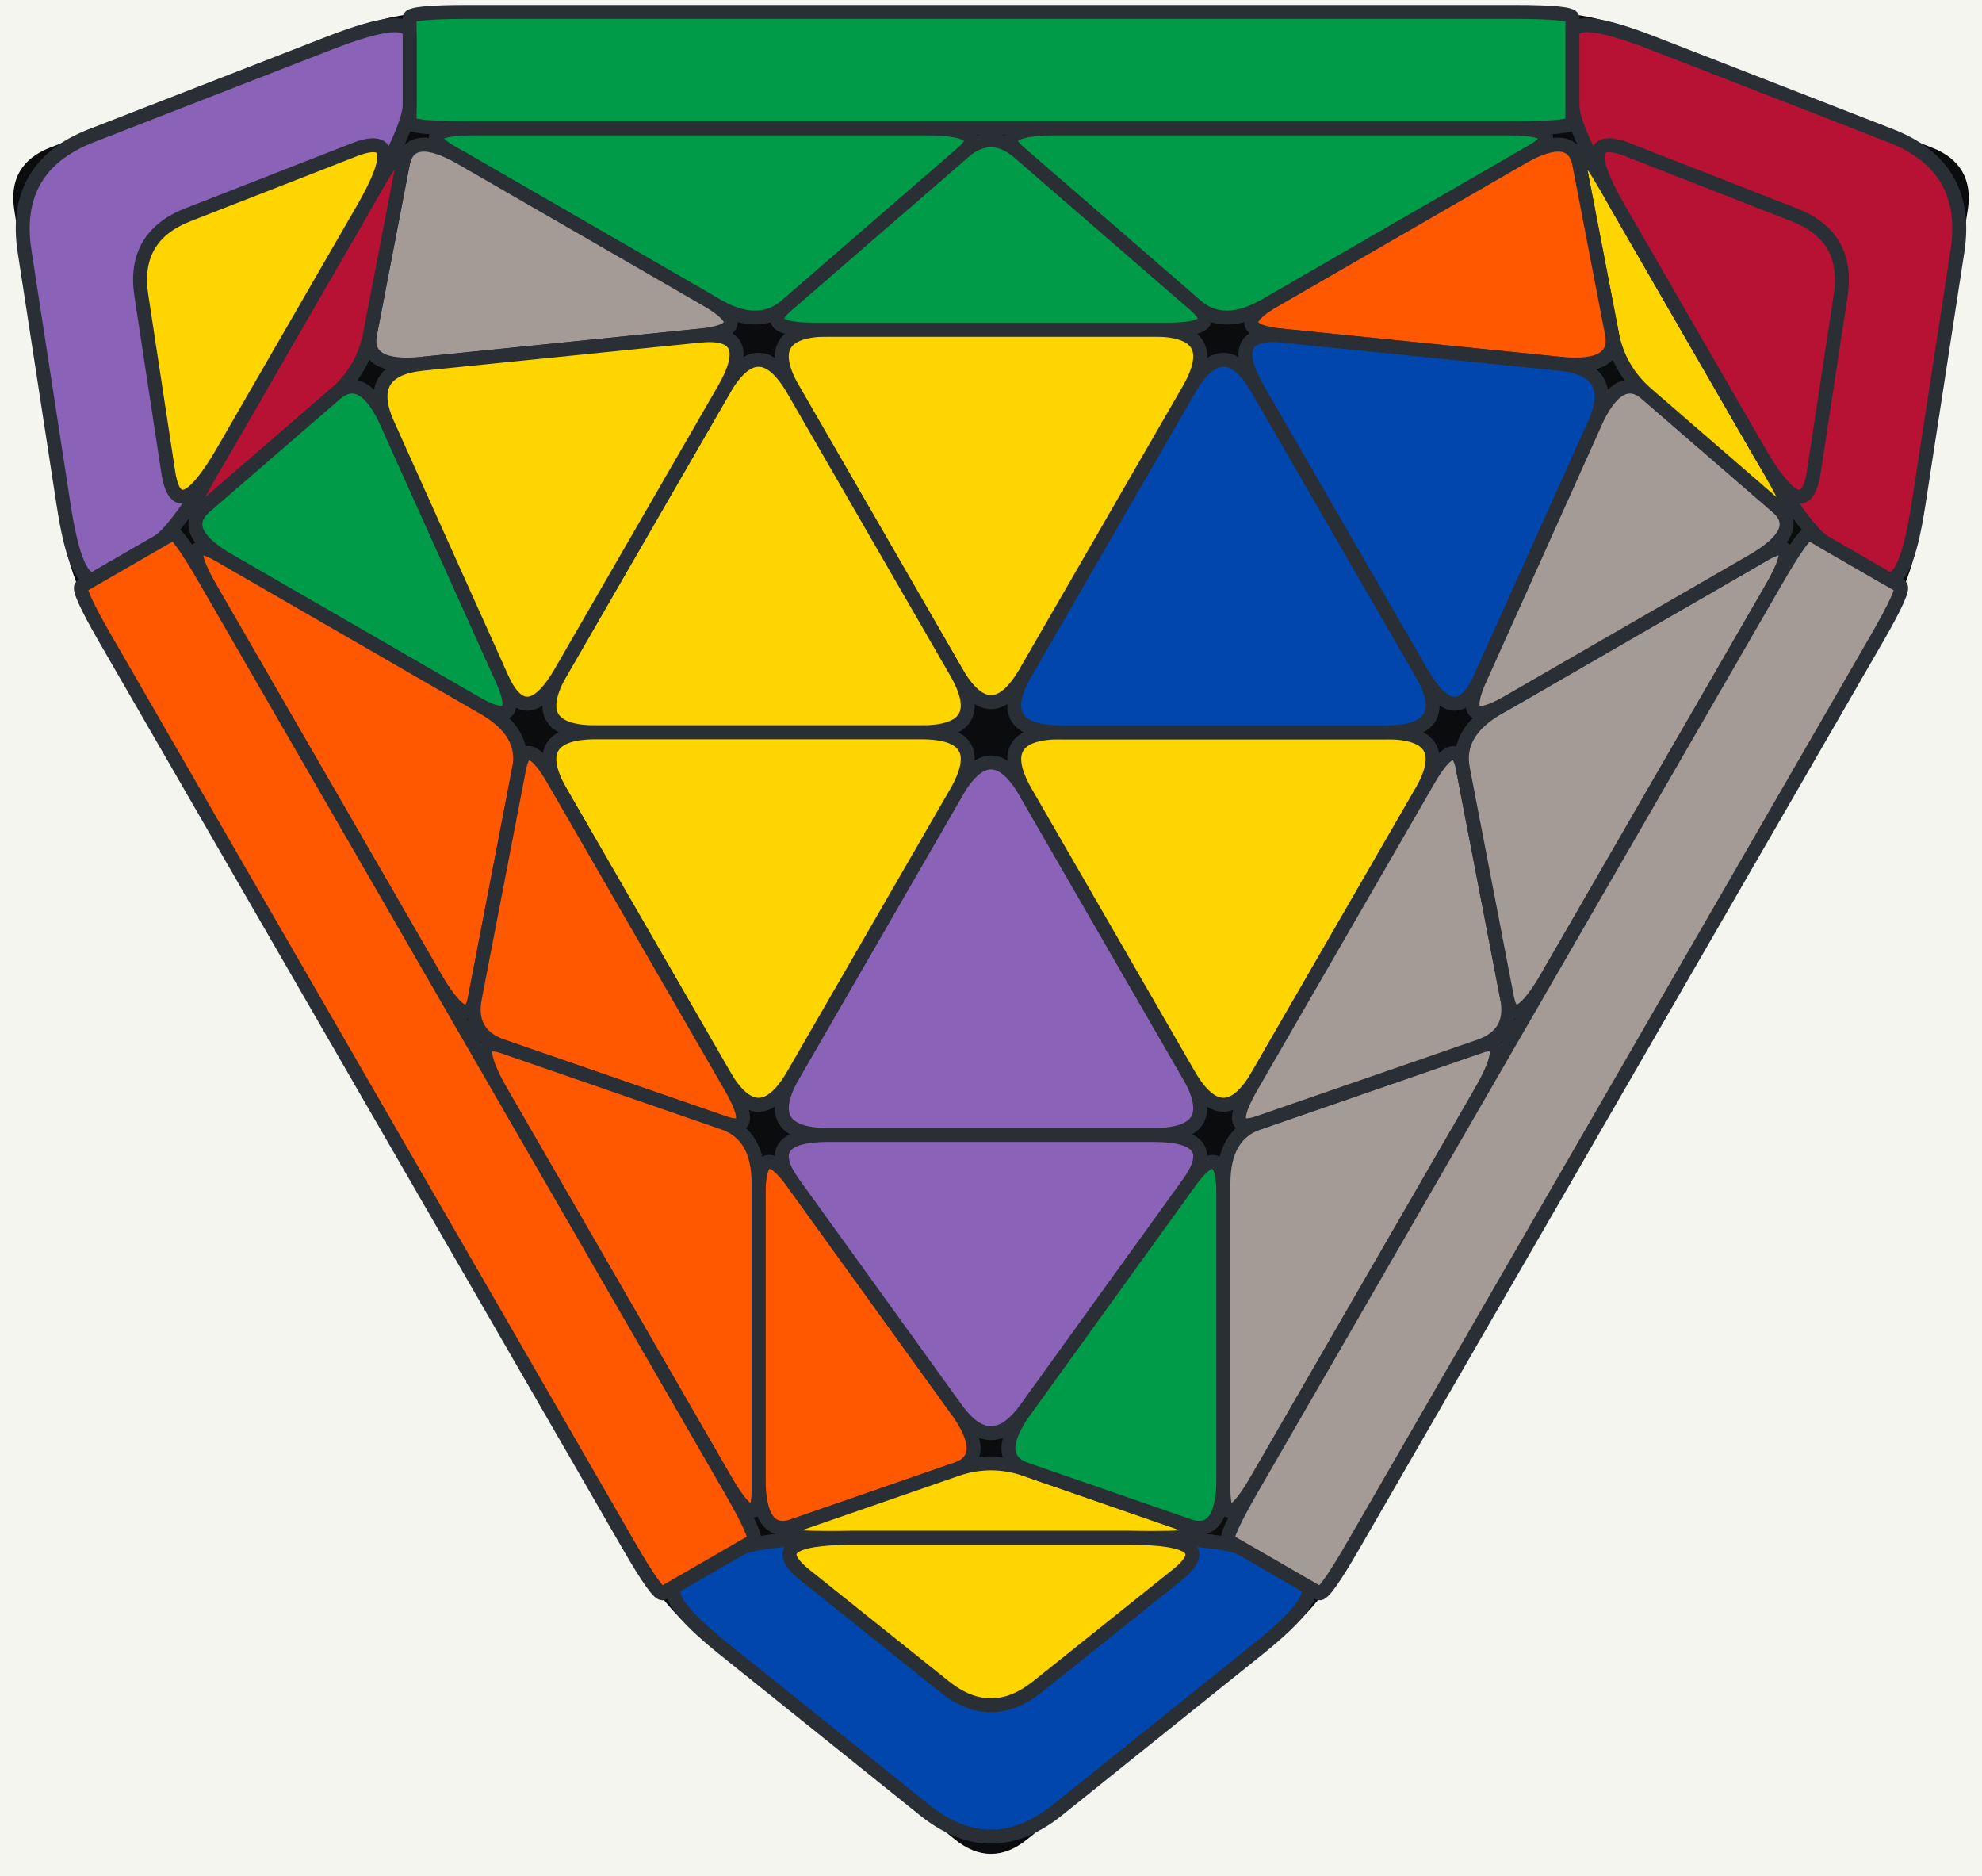
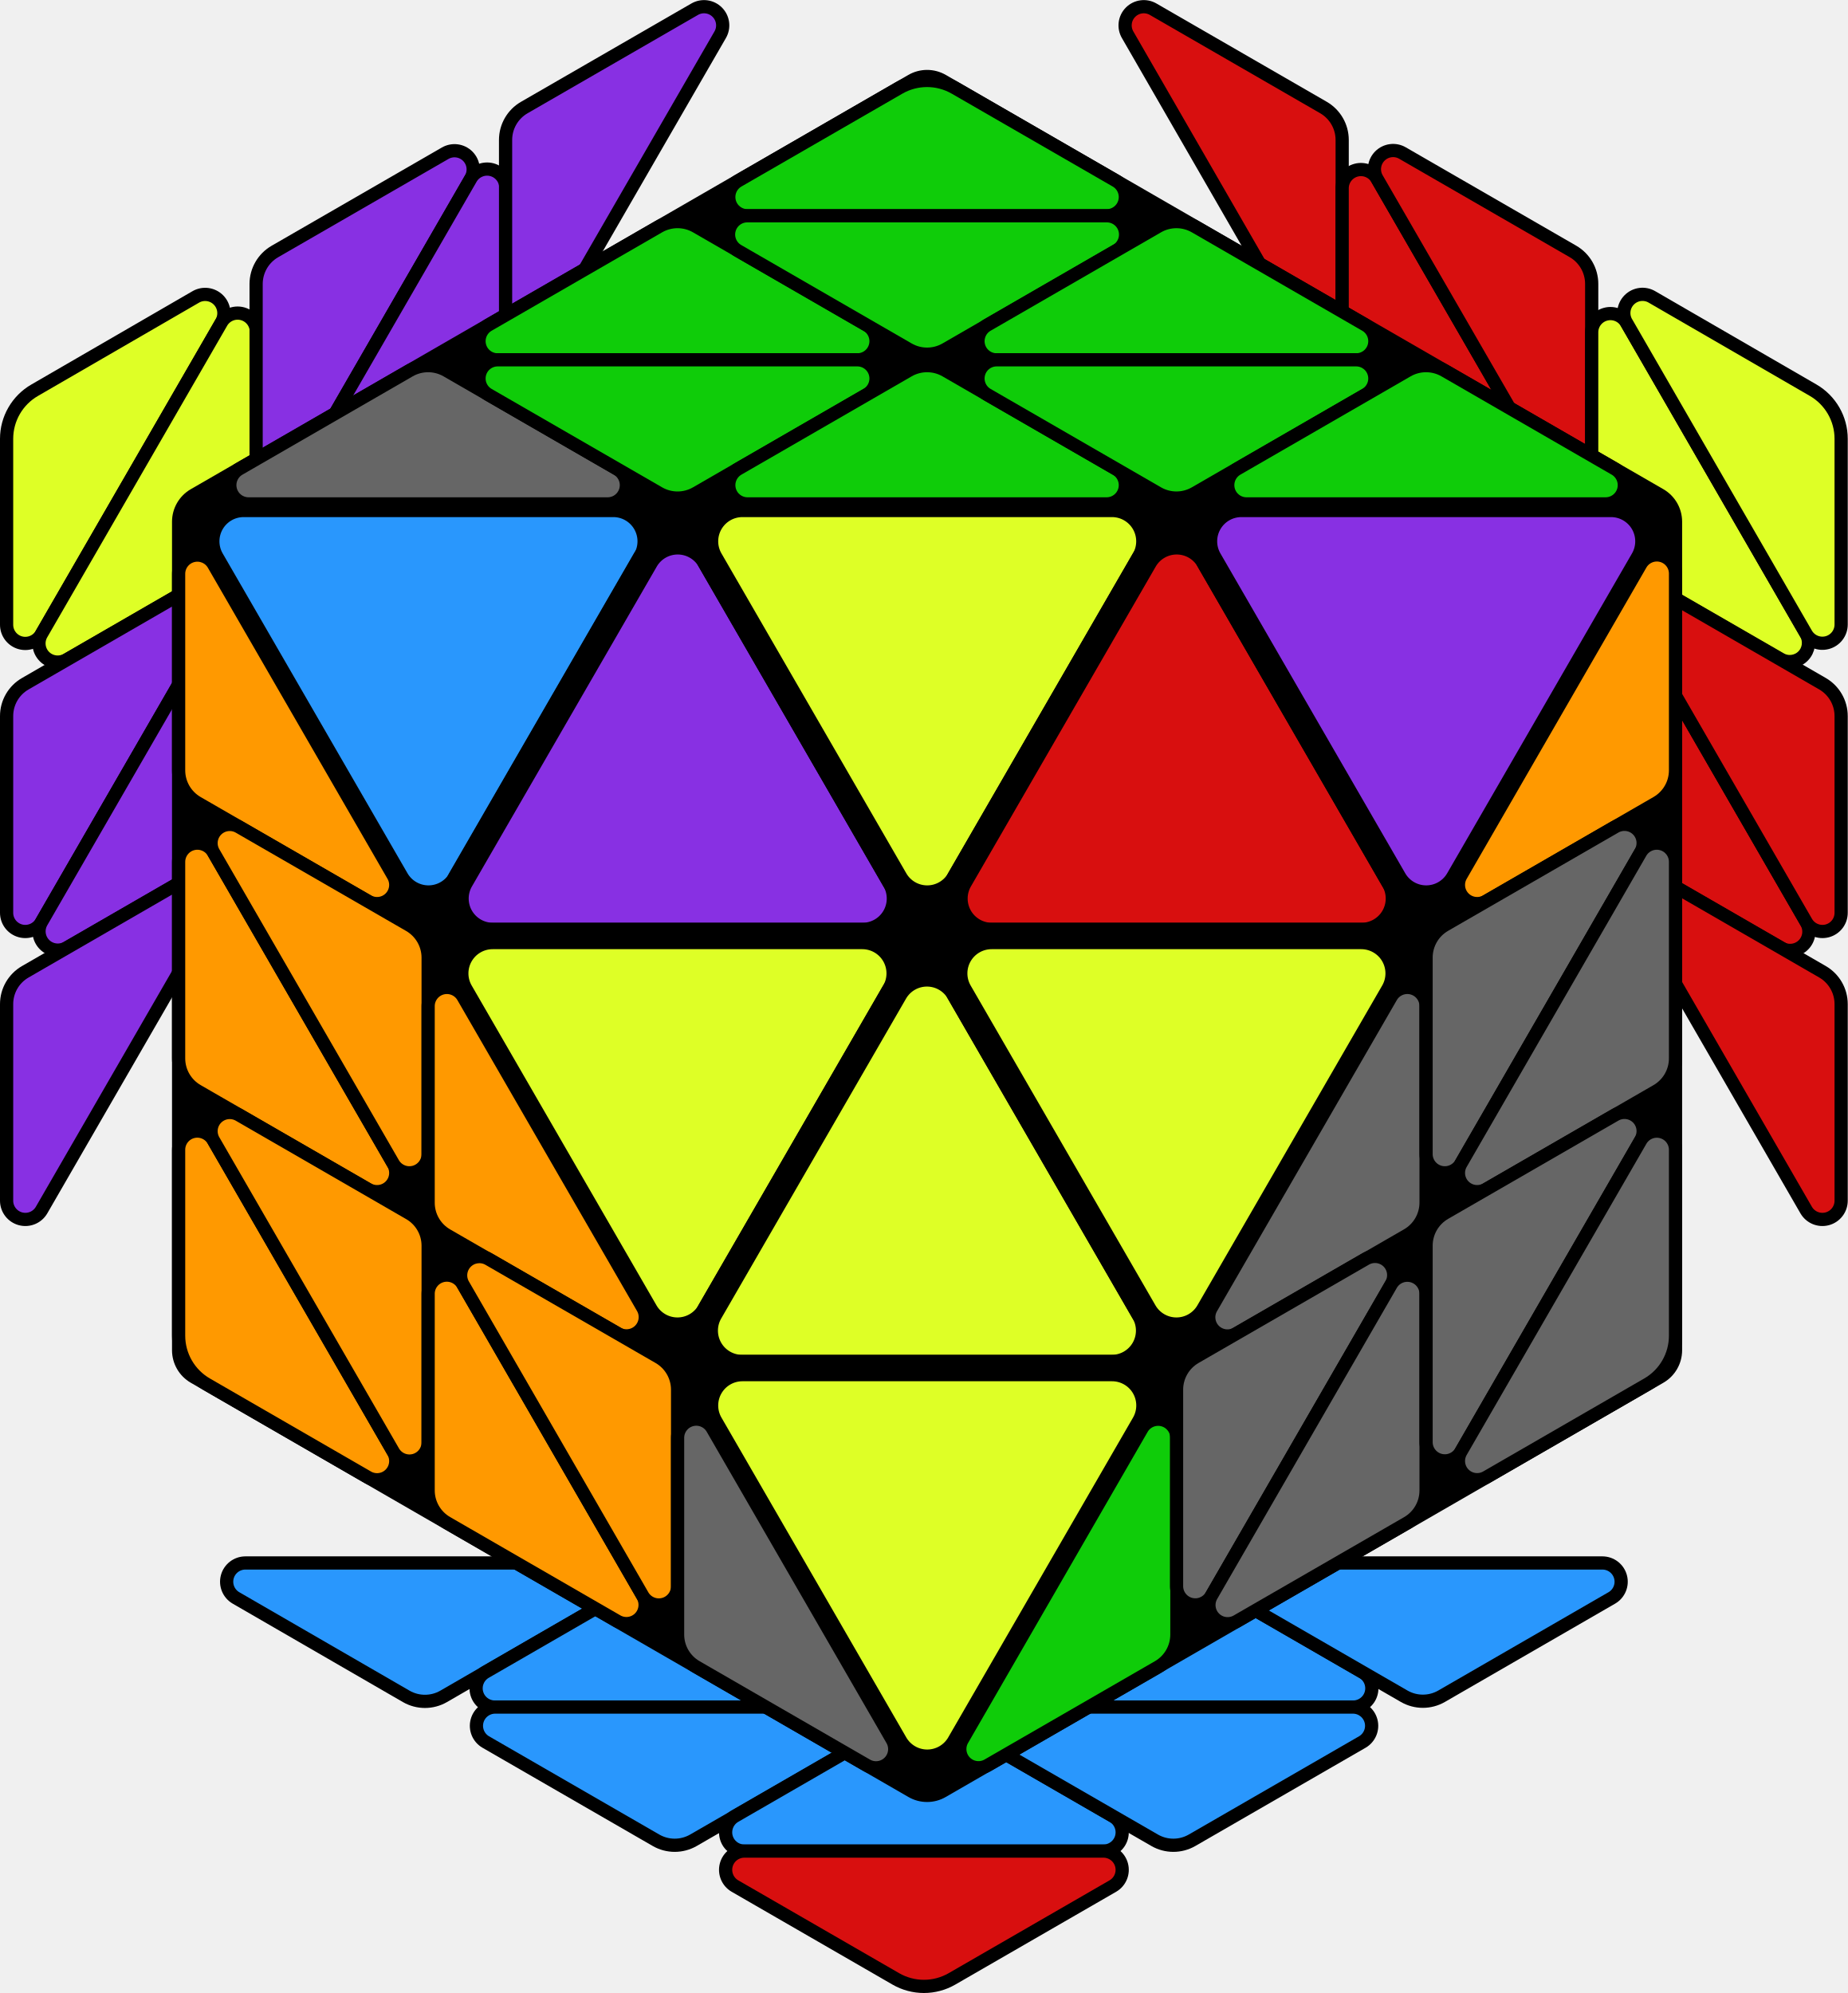
- <svg xmlns="http://www.w3.org/2000/svg" viewBox="-12.79 -9.45 25.58 24.2" role="img" aria-label="TCP B6 Triangle combination and permutation, FTO 2-Look L3T case diagram">
-   <rect x="-14.79" y="-11.45" width="29.58" height="28.2" fill="#f5f5f0" rx="2.5" />
-   <path d="M-3.869 11.491L-0.430 14.251Q0.000 14.596,0.430 14.251L3.869 11.491 L0.430 14.251L3.869 11.491Q4.299 11.146,5.049 9.847L11.052 -0.550 L5.049 9.847L11.052 -0.550Q11.802 -1.850,11.886 -2.395L12.557 -6.753 L11.886 -2.395L12.557 -6.753Q12.641 -7.298,12.127 -7.498L8.017 -9.096 L12.127 -7.498L8.017 -9.096Q7.503 -9.296,6.003 -9.296L-6.003 -9.296 L6.003 -9.296L-6.003 -9.296Q-7.503 -9.296,-8.017 -9.096L-12.127 -7.498 L-8.017 -9.096L-12.127 -7.498Q-12.641 -7.298,-12.557 -6.753L-11.886 -2.395 L-12.557 -6.753L-11.886 -2.395Q-11.802 -1.850,-11.052 -0.550L-5.049 9.847 L-11.052 -0.550L-5.049 9.847Q-4.299 11.146,-3.869 11.491L-0.430 14.251Z" fill="#0b0c0e" stroke="#0b0c0e" stroke-width="0.1" stroke-linejoin="round" />
-   <path d="M-0.450 0.779L-2.550 4.417Q-3.000 5.196,-2.100 5.196L2.100 5.196 L-2.100 5.196L2.100 5.196Q3.000 5.196,2.550 4.417L0.450 0.779 L2.550 4.417L0.450 0.779Q0.000 0.000,-0.450 0.779L-2.550 4.417Z" fill="#8a63b8" stroke="#2a2f35" stroke-width="0.18" stroke-linejoin="round" />
-   <path d="M-3.000 5.976L-3.000 9.616Q-3.000 10.396,-2.550 10.240L-0.450 9.512 L-2.550 10.240L-0.450 9.512Q0.000 9.356,-0.450 8.732L-2.550 5.820 L-0.450 8.732L-2.550 5.820Q-3.000 5.196,-3.000 5.976L-3.000 9.616Z" fill="#ff5800" stroke="#2a2f35" stroke-width="0.18" stroke-linejoin="round" />
-   <path d="M-2.100 10.396L2.100 10.396Q3.000 10.396,2.550 10.240L0.450 9.512 L2.550 10.240L0.450 9.512Q0.000 9.356,-0.450 9.512L-2.550 10.240 L-0.450 9.512L-2.550 10.240Q-3.000 10.396,-2.100 10.396L2.100 10.396Z" fill="#ffd500" stroke="#2a2f35" stroke-width="0.18" stroke-linejoin="round" />
-   <path d="M3.000 9.616L3.000 5.976Q3.000 5.196,2.550 5.820L0.450 8.732 L2.550 5.820L0.450 8.732Q0.000 9.356,0.450 9.512L2.550 10.240 L0.450 9.512L2.550 10.240Q3.000 10.396,3.000 9.616L3.000 5.976Z" fill="#009b48" stroke="#2a2f35" stroke-width="0.18" stroke-linejoin="round" />
-   <path d="M2.100 5.196L-2.100 5.196Q-3.000 5.196,-2.550 5.820L-0.450 8.732 L-2.550 5.820L-0.450 8.732Q0.000 9.356,0.450 8.732L2.550 5.820 L0.450 8.732L2.550 5.820Q3.000 5.196,2.100 5.196L-2.100 5.196Z" fill="#8a63b8" stroke="#2a2f35" stroke-width="0.18" stroke-linejoin="round" />
-   <path d="M0.450 0.779L2.550 4.417Q3.000 5.196,3.450 4.417L5.550 0.779 L3.450 4.417L5.550 0.779Q6.000 0.000,5.100 0.000L0.900 0.000 L5.100 0.000L0.900 0.000Q0.000 0.000,0.450 0.779L2.550 4.417Z" fill="#ffd500" stroke="#2a2f35" stroke-width="0.18" stroke-linejoin="round" />
-   <path d="M3.000 5.820L3.000 9.772Q3.000 10.396,3.450 9.616L6.301 4.678 L3.450 9.616L6.301 4.678Q6.752 3.898,6.301 4.054L3.450 5.040 L6.301 4.054L3.450 5.040Q3.000 5.196,3.000 5.820L3.000 9.772Z" fill="#a49b96" stroke="#2a2f35" stroke-width="0.18" stroke-linejoin="round" />
-   <path d="M5.640 0.624L3.360 4.573Q3.000 5.196,3.450 5.040L6.301 4.054 L3.450 5.040L6.301 4.054Q6.752 3.898,6.661 3.430L6.090 0.468 L6.661 3.430L6.090 0.468Q6.000 0.000,5.640 0.624L3.360 4.573Z" fill="#a49b96" stroke="#2a2f35" stroke-width="0.18" stroke-linejoin="round" />
-   <path d="M6.090 0.468L6.661 3.430Q6.752 3.898,7.202 3.118L10.053 -1.820 L7.202 3.118L10.053 -1.820Q10.503 -2.600,9.963 -2.288L6.540 -0.312 L9.963 -2.288L6.540 -0.312Q6.000 0.000,6.090 0.468L6.661 3.430Z" fill="#a49b96" stroke="#2a2f35" stroke-width="0.18" stroke-linejoin="round" />
-   <path d="M-3.260 10.546L-4.039 10.996Q-4.299 11.146,-3.439 11.836L-0.860 13.906 L-3.439 11.836L-0.860 13.906Q0.000 14.596,0.860 13.906L3.439 11.836 L0.860 13.906L3.439 11.836Q4.299 11.146,4.039 10.996L3.260 10.546 L4.039 10.996L3.260 10.546Q3.000 10.396,1.800 10.396L-1.800 10.396 L1.800 10.396L-1.800 10.396Q-3.000 10.396,-3.260 10.546L-4.039 10.996Z" fill="#0046ad" stroke="#2a2f35" stroke-width="0.18" stroke-linejoin="round" />
-   <path d="M-2.400 10.876L-0.600 12.316Q0.000 12.796,0.600 12.316L2.400 10.876 L0.600 12.316L2.400 10.876Q3.000 10.396,1.800 10.396L-1.800 10.396 L1.800 10.396L-1.800 10.396Q-3.000 10.396,-2.400 10.876L-0.600 12.316Z" fill="#ffd500" stroke="#2a2f35" stroke-width="0.18" stroke-linejoin="round" />
-   <path d="M3.065 10.434L4.234 11.109Q4.299 11.146,4.674 10.496L11.427 -1.200 L4.674 10.496L11.427 -1.200Q11.802 -1.850,11.737 -1.887L10.568 -2.562 L11.737 -1.887L10.568 -2.562Q10.503 -2.600,10.128 -1.950L3.375 9.746 L10.128 -1.950L3.375 9.746Q3.000 10.396,3.065 10.434L4.234 11.109Z" fill="#a49b96" stroke="#2a2f35" stroke-width="0.18" stroke-linejoin="round" />
-   <path d="M0.900 0.000L5.100 0.000Q6.000 0.000,5.550 -0.779L3.450 -4.417 L5.550 -0.779L3.450 -4.417Q3.000 -5.196,2.550 -4.417L0.450 -0.779 L2.550 -4.417L0.450 -0.779Q-0.000 -0.000,0.900 0.000L5.100 0.000Z" fill="#0046ad" stroke="#2a2f35" stroke-width="0.18" stroke-linejoin="round" />
-   <path d="M6.675 -0.390L9.828 -2.210Q10.503 -2.600,10.143 -2.912L8.463 -4.366 L10.143 -2.912L8.463 -4.366Q8.103 -4.678,7.787 -3.976L6.315 -0.702 L7.787 -3.976L6.315 -0.702Q6.000 0.000,6.675 -0.390L9.828 -2.210Z" fill="#a49b96" stroke="#2a2f35" stroke-width="0.18" stroke-linejoin="round" />
-   <path d="M10.053 -3.379L7.953 -7.017Q7.503 -7.796,7.593 -7.328L8.013 -5.146 L7.593 -7.328L8.013 -5.146Q8.103 -4.678,8.463 -4.366L10.143 -2.912 L8.463 -4.366L10.143 -2.912Q10.503 -2.600,10.053 -3.379L7.953 -7.017Z" fill="#ffd500" stroke="#2a2f35" stroke-width="0.18" stroke-linejoin="round" />
-   <path d="M6.828 -7.406L3.675 -5.586Q3.000 -5.196,3.765 -5.118L7.337 -4.756 L3.765 -5.118L7.337 -4.756Q8.103 -4.678,8.013 -5.146L7.593 -7.328 L8.013 -5.146L7.593 -7.328Q7.503 -7.796,6.828 -7.406L3.675 -5.586Z" fill="#ff5800" stroke="#2a2f35" stroke-width="0.18" stroke-linejoin="round" />
-   <path d="M3.450 -4.417L5.550 -0.779Q6.000 0.000,6.315 -0.702L7.787 -3.976 L6.315 -0.702L7.787 -3.976Q8.103 -4.678,7.337 -4.756L3.765 -5.118 L7.337 -4.756L3.765 -5.118Q3.000 -5.196,3.450 -4.417L5.550 -0.779Z" fill="#0046ad" stroke="#2a2f35" stroke-width="0.18" stroke-linejoin="round" />
-   <path d="M0.450 -0.779L2.550 -4.417Q3.000 -5.196,2.100 -5.196L-2.100 -5.196 L2.100 -5.196L-2.100 -5.196Q-3.000 -5.196,-2.550 -4.417L-0.450 -0.779 L-2.550 -4.417L-0.450 -0.779Q-0.000 -0.000,0.450 -0.779L2.550 -4.417Z" fill="#ffd500" stroke="#2a2f35" stroke-width="0.18" stroke-linejoin="round" />
-   <path d="M3.540 -5.508L6.963 -7.484Q7.503 -7.796,6.603 -7.796L0.900 -7.796 L6.603 -7.796L0.900 -7.796Q0.000 -7.796,0.360 -7.484L2.640 -5.508 L0.360 -7.484L2.640 -5.508Q3.000 -5.196,3.540 -5.508L6.963 -7.484Z" fill="#009b48" stroke="#2a2f35" stroke-width="0.18" stroke-linejoin="round" />
-   <path d="M-2.280 -5.196L2.280 -5.196Q3.000 -5.196,2.640 -5.508L0.360 -7.484 L2.640 -5.508L0.360 -7.484Q0.000 -7.796,-0.360 -7.484L-2.640 -5.508 L-0.360 -7.484L-2.640 -5.508Q-3.000 -5.196,-2.280 -5.196L2.280 -5.196Z" fill="#009b48" stroke="#2a2f35" stroke-width="0.18" stroke-linejoin="round" />
-   <path d="M-2.640 -5.508L-0.360 -7.484Q0.000 -7.796,-0.900 -7.796L-6.603 -7.796 L-0.900 -7.796L-6.603 -7.796Q-7.503 -7.796,-6.963 -7.484L-3.540 -5.508 L-6.963 -7.484L-3.540 -5.508Q-3.000 -5.196,-2.640 -5.508L-0.360 -7.484Z" fill="#009b48" stroke="#2a2f35" stroke-width="0.18" stroke-linejoin="round" />
-   <path d="M10.763 -2.450L11.543 -2.000Q11.802 -1.850,11.970 -2.940L12.473 -6.208 L11.970 -2.940L12.473 -6.208Q12.641 -7.298,11.613 -7.698L8.531 -8.897 L11.613 -7.698L8.531 -8.897Q7.503 -9.296,7.503 -8.996L7.503 -8.096 L7.503 -8.996L7.503 -8.096Q7.503 -7.796,8.103 -6.757L9.903 -3.639 L8.103 -6.757L9.903 -3.639Q10.503 -2.600,10.763 -2.450L11.543 -2.000Z" fill="#b71234" stroke="#2a2f35" stroke-width="0.18" stroke-linejoin="round" />
-   <path d="M10.619 -3.360L10.966 -5.638Q11.082 -6.398,10.366 -6.678L8.219 -7.517 L10.366 -6.678L8.219 -7.517Q7.503 -7.796,8.103 -6.757L9.903 -3.639 L8.103 -6.757L9.903 -3.639Q10.503 -2.600,10.619 -3.360L10.966 -5.638Z" fill="#b71234" stroke="#2a2f35" stroke-width="0.18" stroke-linejoin="round" />
-   <path d="M7.503 -7.871L7.503 -9.221Q7.503 -9.296,6.753 -9.296L-6.753 -9.296 L6.753 -9.296L-6.753 -9.296Q-7.503 -9.296,-7.503 -9.221L-7.503 -7.871 L-7.503 -9.221L-7.503 -7.871Q-7.503 -7.796,-6.753 -7.796L6.753 -7.796 L-6.753 -7.796L6.753 -7.796Q7.503 -7.796,7.503 -7.871L7.503 -9.221Z" fill="#009b48" stroke="#2a2f35" stroke-width="0.18" stroke-linejoin="round" />
-   <path d="M-0.450 -0.779L-2.550 -4.417Q-3.000 -5.196,-3.450 -4.417L-5.550 -0.779 L-3.450 -4.417L-5.550 -0.779Q-6.000 0.000,-5.100 0.000L-0.900 0.000 L-5.100 0.000L-0.900 0.000Q0.000 0.000,-0.450 -0.779L-2.550 -4.417Z" fill="#ffd500" stroke="#2a2f35" stroke-width="0.18" stroke-linejoin="round" />
-   <path d="M-3.675 -5.586L-6.828 -7.406Q-7.503 -7.796,-7.593 -7.328L-8.013 -5.146 L-7.593 -7.328L-8.013 -5.146Q-8.103 -4.678,-7.337 -4.756L-3.765 -5.118 L-7.337 -4.756L-3.765 -5.118Q-3.000 -5.196,-3.675 -5.586L-6.828 -7.406Z" fill="#a49b96" stroke="#2a2f35" stroke-width="0.18" stroke-linejoin="round" />
-   <path d="M-7.953 -7.017L-10.053 -3.379Q-10.503 -2.600,-10.143 -2.912L-8.463 -4.366 L-10.143 -2.912L-8.463 -4.366Q-8.103 -4.678,-8.013 -5.146L-7.593 -7.328 L-8.013 -5.146L-7.593 -7.328Q-7.503 -7.796,-7.953 -7.017L-10.053 -3.379Z" fill="#b71234" stroke="#2a2f35" stroke-width="0.18" stroke-linejoin="round" />
-   <path d="M-9.828 -2.210L-6.675 -0.390Q-6.000 0.000,-6.315 -0.702L-7.787 -3.976 L-6.315 -0.702L-7.787 -3.976Q-8.103 -4.678,-8.463 -4.366L-10.143 -2.912 L-8.463 -4.366L-10.143 -2.912Q-10.503 -2.600,-9.828 -2.210L-6.675 -0.390Z" fill="#009b48" stroke="#2a2f35" stroke-width="0.18" stroke-linejoin="round" />
-   <path d="M-5.550 -0.779L-3.450 -4.417Q-3.000 -5.196,-3.765 -5.118L-7.337 -4.756 L-3.765 -5.118L-7.337 -4.756Q-8.103 -4.678,-7.787 -3.976L-6.315 -0.702 L-7.787 -3.976L-6.315 -0.702Q-6.000 0.000,-5.550 -0.779L-3.450 -4.417Z" fill="#ffd500" stroke="#2a2f35" stroke-width="0.18" stroke-linejoin="round" />
-   <path d="M-0.900 0.000L-5.100 0.000Q-6.000 0.000,-5.550 0.779L-3.450 4.417 L-5.550 0.779L-3.450 4.417Q-3.000 5.196,-2.550 4.417L-0.450 0.779 L-2.550 4.417L-0.450 0.779Q0.000 0.000,-0.900 0.000L-5.100 0.000Z" fill="#ffd500" stroke="#2a2f35" stroke-width="0.18" stroke-linejoin="round" />
-   <path d="M-6.540 -0.312L-9.963 -2.288Q-10.503 -2.600,-10.053 -1.820L-7.202 3.118 L-10.053 -1.820L-7.202 3.118Q-6.752 3.898,-6.661 3.430L-6.090 0.468 L-6.661 3.430L-6.090 0.468Q-6.000 0.000,-6.540 -0.312L-9.963 -2.288Z" fill="#ff5800" stroke="#2a2f35" stroke-width="0.18" stroke-linejoin="round" />
-   <path d="M-3.360 4.573L-5.640 0.624Q-6.000 0.000,-6.090 0.468L-6.661 3.430 L-6.090 0.468L-6.661 3.430Q-6.752 3.898,-6.301 4.054L-3.450 5.040 L-6.301 4.054L-3.450 5.040Q-3.000 5.196,-3.360 4.573L-5.640 0.624Z" fill="#ff5800" stroke="#2a2f35" stroke-width="0.18" stroke-linejoin="round" />
-   <path d="M-3.450 5.040L-6.301 4.054Q-6.752 3.898,-6.301 4.678L-3.450 9.616 L-6.301 4.678L-3.450 9.616Q-3.000 10.396,-3.000 9.772L-3.000 5.820 L-3.000 9.772L-3.000 5.820Q-3.000 5.196,-3.450 5.040L-6.301 4.054Z" fill="#ff5800" stroke="#2a2f35" stroke-width="0.18" stroke-linejoin="round" />
-   <path d="M-7.503 -8.096L-7.503 -8.996Q-7.503 -9.296,-8.531 -8.897L-11.613 -7.698 L-8.531 -8.897L-11.613 -7.698Q-12.641 -7.298,-12.473 -6.208L-11.970 -2.940 L-12.473 -6.208L-11.970 -2.940Q-11.802 -1.850,-11.543 -2.000L-10.763 -2.450 L-11.543 -2.000L-10.763 -2.450Q-10.503 -2.600,-9.903 -3.639L-8.103 -6.757 L-9.903 -3.639L-8.103 -6.757Q-7.503 -7.796,-7.503 -8.096L-7.503 -8.996Z" fill="#8a63b8" stroke="#2a2f35" stroke-width="0.18" stroke-linejoin="round" />
-   <path d="M-8.219 -7.517L-10.366 -6.678Q-11.082 -6.398,-10.966 -5.638L-10.619 -3.360 L-10.966 -5.638L-10.619 -3.360Q-10.503 -2.600,-9.903 -3.639L-8.103 -6.757 L-9.903 -3.639L-8.103 -6.757Q-7.503 -7.796,-8.219 -7.517L-10.366 -6.678Z" fill="#ffd500" stroke="#2a2f35" stroke-width="0.18" stroke-linejoin="round" />
-   <path d="M-10.568 -2.562L-11.737 -1.887Q-11.802 -1.850,-11.427 -1.200L-4.674 10.496 L-11.427 -1.200L-4.674 10.496Q-4.299 11.146,-4.234 11.109L-3.065 10.434 L-4.234 11.109L-3.065 10.434Q-3.000 10.396,-3.375 9.746L-10.128 -1.950 L-3.375 9.746L-10.128 -1.950Q-10.503 -2.600,-10.568 -2.562L-11.737 -1.887Z" fill="#ff5800" stroke="#2a2f35" stroke-width="0.18" stroke-linejoin="round" />
+ <svg xmlns="http://www.w3.org/2000/svg" viewBox="0 0 279.92 301.94" role="img">
+   <path d="M91.59,236.79H37.16a2.84,2.84,0,0,0-1.42,5.29L61.54,257a5.68,5.68,0,0,0,5.67,0L93,242.08A2.84,2.84,0,0,0,91.59,236.79Z" fill="#2997fd" stroke="#000000" stroke-width="2" stroke-linejoin="round" />
+   <path d="M75,258.62h54.43a2.84,2.84,0,0,0,1.42-5.29L105,238.43a5.68,5.68,0,0,0-5.67,0l-25.8,14.9A2.84,2.84,0,0,0,75,258.62Z" fill="#2997fd" stroke="#000000" stroke-width="2" stroke-linejoin="round" />
+   <path d="M167.18,236.79H112.75a2.84,2.84,0,0,0-1.42,5.29l25.8,14.9a5.68,5.68,0,0,0,5.67,0l25.8-14.9A2.84,2.84,0,0,0,167.18,236.79Z" fill="#2997fd" stroke="#000000" stroke-width="2" stroke-linejoin="round" />
+   <path d="M150.54,258.62H205a2.84,2.84,0,0,0,1.42-5.29l-25.8-14.9a5.68,5.68,0,0,0-5.67,0l-25.8,14.9A2.84,2.84,0,0,0,150.54,258.62Z" fill="#2997fd" stroke="#000000" stroke-width="2" stroke-linejoin="round" />
+   <path d="M242.77,236.79H188.34a2.84,2.84,0,0,0-1.42,5.29l25.8,14.9a5.68,5.68,0,0,0,5.67,0l25.8-14.9A2.84,2.84,0,0,0,242.77,236.79Z" fill="#2997fd" stroke="#000000" stroke-width="2" stroke-linejoin="round" />
+   <path d="M129.38,258.62H75a2.84,2.84,0,0,0-1.42,5.29l25.8,14.89a5.68,5.68,0,0,0,5.67,0l25.8-14.89A2.84,2.84,0,0,0,129.38,258.62Z" fill="#2997fd" stroke="#000000" stroke-width="2" stroke-linejoin="round" />
+   <path d="M112.75,280.44h54.43a2.84,2.84,0,0,0,1.42-5.29l-25.8-14.9a5.68,5.68,0,0,0-5.67,0l-25.8,14.9A2.84,2.84,0,0,0,112.75,280.44Z" fill="#2997fd" stroke="#000000" stroke-width="2" stroke-linejoin="round" />
+   <path d="M205,258.62H150.54a2.84,2.84,0,0,0-1.42,5.29l25.8,14.89a5.68,5.68,0,0,0,5.67,0l25.8-14.89A2.84,2.84,0,0,0,205,258.62Z" fill="#2997fd" stroke="#000000" stroke-width="2" stroke-linejoin="round" />
+   <path d="M167.18,280.44H112.75a2.84,2.84,0,0,0-1.42,5.29l24.38,14.07a8.51,8.51,0,0,0,8.51,0l24.38-14.07A2.84,2.84,0,0,0,167.18,280.44Z" fill="#d80f0f" stroke="#000000" stroke-width="2" stroke-linejoin="round" />
+   <path d="M6.29,96.05,33.51,48.91A2.84,2.84,0,0,0,29.63,45L5.25,59.12A8.5,8.5,0,0,0,1,66.48V94.64A2.83,2.83,0,0,0,6.29,96.05Z" fill="#deff26" stroke="#000000" stroke-width="2" stroke-linejoin="round" />
+   <path d="M33.51,48.91,6.29,96.05a2.83,2.83,0,0,0,3.87,3.87L36,85a5.67,5.67,0,0,0,2.84-4.91V50.33A2.84,2.84,0,0,0,33.51,48.91Z" fill="#deff26" stroke="#000000" stroke-width="2" stroke-linejoin="round" />
+   <path d="M44.09,74.23,71.3,27.09a2.83,2.83,0,0,0-3.87-3.87L41.63,38.11A5.69,5.69,0,0,0,38.8,43V72.81A2.84,2.84,0,0,0,44.09,74.23Z" fill="#8830e3" stroke="#000000" stroke-width="2" stroke-linejoin="round" />
+   <path d="M71.3,27.09,44.09,74.23A2.83,2.83,0,0,0,48,78.1l25.8-14.89a5.69,5.69,0,0,0,2.83-4.91V28.51A2.84,2.84,0,0,0,71.3,27.09Z" fill="#8830e3" stroke="#000000" stroke-width="2" stroke-linejoin="round" />
+   <path d="M81.88,52.41,109.1,5.27a2.83,2.83,0,0,0-3.87-3.87L79.43,16.29a5.67,5.67,0,0,0-2.84,4.91V51A2.84,2.84,0,0,0,81.88,52.41Z" fill="#8830e3" stroke="#000000" stroke-width="2" stroke-linejoin="round" />
+   <path d="M6.29,139.69,33.51,92.55a2.84,2.84,0,0,0-3.88-3.87L3.84,103.58A5.65,5.65,0,0,0,1,108.49v29.79A2.83,2.83,0,0,0,6.29,139.69Z" fill="#8830e3" stroke="#000000" stroke-width="2" stroke-linejoin="round" />
+   <path d="M33.51,92.55,6.29,139.69a2.84,2.84,0,0,0,3.87,3.88L36,128.67a5.65,5.65,0,0,0,2.84-4.91V94A2.84,2.84,0,0,0,33.51,92.55Z" fill="#8830e3" stroke="#000000" stroke-width="2" stroke-linejoin="round" />
+   <path d="M44.09,117.87,71.3,70.73a2.83,2.83,0,0,0-3.87-3.87L41.63,81.75a5.69,5.69,0,0,0-2.83,4.91v29.79A2.84,2.84,0,0,0,44.09,117.87Z" fill="#8830e3" stroke="#000000" stroke-width="2" stroke-linejoin="round" />
+   <path d="M6.29,183.34,33.51,136.2a2.84,2.84,0,0,0-3.88-3.88L3.84,147.22A5.65,5.65,0,0,0,1,152.13v29.79A2.84,2.84,0,0,0,6.29,183.34Z" fill="#8830e3" stroke="#000000" stroke-width="2" stroke-linejoin="round" />
+   <path d="M170.83,5.27,198,52.41A2.84,2.84,0,0,0,203.33,51V21.2a5.68,5.68,0,0,0-2.83-4.91L174.7,1.4A2.83,2.83,0,0,0,170.83,5.27Z" fill="#d80f0f" stroke="#000000" stroke-width="2" stroke-linejoin="round" />
+   <path d="M235.84,74.23,208.62,27.09a2.84,2.84,0,0,0-5.29,1.42V58.3a5.68,5.68,0,0,0,2.84,4.91L232,78.1A2.83,2.83,0,0,0,235.84,74.23Z" fill="#d80f0f" stroke="#000000" stroke-width="2" stroke-linejoin="round" />
+   <path d="M208.62,27.09l27.22,47.14a2.84,2.84,0,0,0,5.29-1.42V43a5.68,5.68,0,0,0-2.84-4.91l-25.8-14.89A2.83,2.83,0,0,0,208.62,27.09Z" fill="#d80f0f" stroke="#000000" stroke-width="2" stroke-linejoin="round" />
+   <path d="M273.63,96.05,246.42,48.91a2.84,2.84,0,0,0-5.29,1.42V80.12A5.68,5.68,0,0,0,244,85l25.8,14.89A2.83,2.83,0,0,0,273.63,96.05Z" fill="#deff26" stroke="#000000" stroke-width="2" stroke-linejoin="round" />
+   <path d="M246.42,48.91l27.21,47.14a2.84,2.84,0,0,0,5.29-1.42V66.48a8.51,8.51,0,0,0-4.25-7.37L250.29,45A2.83,2.83,0,0,0,246.42,48.91Z" fill="#deff26" stroke="#000000" stroke-width="2" stroke-linejoin="round" />
+   <path d="M208.62,70.73l27.22,47.14a2.84,2.84,0,0,0,5.29-1.42V86.66a5.68,5.68,0,0,0-2.84-4.91l-25.8-14.89A2.83,2.83,0,0,0,208.62,70.73Z" fill="#d80f0f" stroke="#000000" stroke-width="2" stroke-linejoin="round" />
+   <path d="M273.63,139.69,246.42,92.55A2.84,2.84,0,0,0,241.13,94v29.79a5.67,5.67,0,0,0,2.83,4.91l25.8,14.9A2.84,2.84,0,0,0,273.63,139.69Z" fill="#d80f0f" stroke="#000000" stroke-width="2" stroke-linejoin="round" />
+   <path d="M246.42,92.55l27.21,47.14a2.83,2.83,0,0,0,5.29-1.41V108.49a5.67,5.67,0,0,0-2.83-4.91l-25.8-14.9A2.83,2.83,0,0,0,246.42,92.55Z" fill="#d80f0f" stroke="#000000" stroke-width="2" stroke-linejoin="round" />
+   <path d="M246.42,136.2l27.21,47.14a2.84,2.84,0,0,0,5.29-1.42V152.13a5.67,5.67,0,0,0-2.83-4.91l-25.8-14.9A2.84,2.84,0,0,0,246.42,136.2Z" fill="#d80f0f" stroke="#000000" stroke-width="2" stroke-linejoin="round" />
+   <path d="M137.61,11.35,28.89,74.12A5.69,5.69,0,0,0,26.06,79V204.57a5.69,5.69,0,0,0,2.83,4.91l108.72,62.76a5.64,5.64,0,0,0,5.67,0L252,209.48a5.69,5.69,0,0,0,2.83-4.91V79A5.69,5.69,0,0,0,252,74.12L143.28,11.35A5.68,5.68,0,0,0,137.61,11.35Z" fill="#000000" />
+   <path d="M92.83,76.34H36.88A5.67,5.67,0,0,0,32,84.84l28,48.46a5.67,5.67,0,0,0,9.82,0l28-48.46A5.67,5.67,0,0,0,92.83,76.34Z" fill="#ffffff" stroke="#000000" stroke-width="4" stroke-linejoin="round" />
+   <path d="M74.67,141.8h56a5.67,5.67,0,0,0,4.91-8.5l-28-48.46a5.67,5.67,0,0,0-9.82,0l-28,48.46A5.67,5.67,0,0,0,74.67,141.8Z" fill="#ffffff" stroke="#000000" stroke-width="4" stroke-linejoin="round" />
+   <path d="M168.42,76.34H112.47a5.67,5.67,0,0,0-4.91,8.5l28,48.46a5.66,5.66,0,0,0,9.81,0l28-48.46A5.67,5.67,0,0,0,168.42,76.34Z" fill="#ffffff" stroke="#000000" stroke-width="4" stroke-linejoin="round" />
+   <path d="M150.26,141.8h56a5.67,5.67,0,0,0,4.91-8.5l-28-48.46a5.67,5.67,0,0,0-9.82,0l-28,48.46A5.67,5.67,0,0,0,150.26,141.8Z" fill="#ffffff" stroke="#000000" stroke-width="4" stroke-linejoin="round" />
+   <path d="M244,76.34H188.06a5.67,5.67,0,0,0-4.91,8.5l28,48.46a5.67,5.67,0,0,0,9.82,0l28-48.46A5.67,5.67,0,0,0,244,76.34Z" fill="#ffffff" stroke="#000000" stroke-width="4" stroke-linejoin="round" />
+   <path d="M130.63,141.8h-56a5.67,5.67,0,0,0-4.91,8.5l28,48.46a5.67,5.67,0,0,0,9.82,0l28-48.46A5.67,5.67,0,0,0,130.63,141.8Z" fill="#ffffff" stroke="#000000" stroke-width="4" stroke-linejoin="round" />
+   <path d="M112.47,207.26h55.95a5.67,5.67,0,0,0,4.91-8.5l-28-48.46a5.66,5.66,0,0,0-9.81,0l-28,48.46A5.67,5.67,0,0,0,112.47,207.26Z" fill="#ffffff" stroke="#000000" stroke-width="4" stroke-linejoin="round" />
+   <path d="M206.22,141.8h-56a5.67,5.67,0,0,0-4.91,8.5l28,48.46a5.67,5.67,0,0,0,9.82,0l28-48.46A5.67,5.67,0,0,0,206.22,141.8Z" fill="#ffffff" stroke="#000000" stroke-width="4" stroke-linejoin="round" />
+   <path d="M168.42,207.26H112.47a5.67,5.67,0,0,0-4.91,8.5l28,48.46a5.67,5.67,0,0,0,9.82,0l28-48.46A5.67,5.67,0,0,0,168.42,207.26Z" fill="#ffffff" stroke="#000000" stroke-width="4" stroke-linejoin="round" />
+   <path d="M92.83,76.34H36.88A5.67,5.67,0,0,0,32,84.84l28,48.46a5.67,5.67,0,0,0,9.82,0l28-48.46A5.67,5.67,0,0,0,92.83,76.34Z" fill="#2997fd" stroke="#000000" stroke-width="4" stroke-linejoin="round" />
+   <path d="M74.67,141.8h56a5.67,5.67,0,0,0,4.91-8.5l-28-48.46a5.67,5.67,0,0,0-9.82,0l-28,48.46A5.67,5.67,0,0,0,74.67,141.8Z" fill="#8830e3" stroke="#000000" stroke-width="4" stroke-linejoin="round" />
+   <path d="M168.42,76.34H112.47a5.67,5.67,0,0,0-4.91,8.5l28,48.46a5.66,5.66,0,0,0,9.81,0l28-48.46A5.67,5.67,0,0,0,168.42,76.34Z" fill="#deff26" stroke="#000000" stroke-width="4" stroke-linejoin="round" />
+   <path d="M150.26,141.8h56a5.67,5.67,0,0,0,4.91-8.5l-28-48.46a5.67,5.67,0,0,0-9.82,0l-28,48.46A5.67,5.67,0,0,0,150.26,141.8Z" fill="#d80f0f" stroke="#000000" stroke-width="4" stroke-linejoin="round" />
+   <path d="M244,76.34H188.06a5.67,5.67,0,0,0-4.91,8.5l28,48.46a5.67,5.67,0,0,0,9.82,0l28-48.46A5.67,5.67,0,0,0,244,76.34Z" fill="#8830e3" stroke="#000000" stroke-width="4" stroke-linejoin="round" />
+   <path d="M130.63,141.8h-56a5.67,5.67,0,0,0-4.91,8.5l28,48.46a5.67,5.67,0,0,0,9.82,0l28-48.46A5.67,5.67,0,0,0,130.63,141.8Z" fill="#deff26" stroke="#000000" stroke-width="4" stroke-linejoin="round" />
+   <path d="M112.47,207.26h55.95a5.67,5.67,0,0,0,4.91-8.5l-28-48.46a5.66,5.66,0,0,0-9.81,0l-28,48.46A5.67,5.67,0,0,0,112.47,207.26Z" fill="#deff26" stroke="#000000" stroke-width="4" stroke-linejoin="round" />
+   <path d="M206.22,141.8h-56a5.67,5.67,0,0,0-4.91,8.5l28,48.46a5.67,5.67,0,0,0,9.82,0l28-48.46A5.67,5.67,0,0,0,206.22,141.8Z" fill="#deff26" stroke="#000000" stroke-width="4" stroke-linejoin="round" />
+   <path d="M168.42,207.26H112.47a5.67,5.67,0,0,0-4.91,8.5l28,48.46a5.67,5.67,0,0,0,9.82,0l28-48.46A5.67,5.67,0,0,0,168.42,207.26Z" fill="#deff26" stroke="#000000" stroke-width="4" stroke-linejoin="round" />
+   <path d="M113.23,32.69h54.43a2.84,2.84,0,0,0,1.42-5.29L144.69,13.33a8.49,8.49,0,0,0-8.5,0L111.81,27.4A2.84,2.84,0,0,0,113.23,32.69Z" fill="#0fcc09" stroke="#000000" stroke-width="2" stroke-linejoin="round" />
+   <path d="M75.43,54.52h54.44a2.83,2.83,0,0,0,1.41-5.29l-25.8-14.9a5.68,5.68,0,0,0-5.67,0L74,49.23A2.83,2.83,0,0,0,75.43,54.52Z" fill="#0fcc09" stroke="#000000" stroke-width="2" stroke-linejoin="round" />
+   <path d="M167.66,32.69H113.23A2.84,2.84,0,0,0,111.81,38l25.8,14.9a5.68,5.68,0,0,0,5.67,0L169.08,38A2.84,2.84,0,0,0,167.66,32.69Z" fill="#0fcc09" stroke="#000000" stroke-width="2" stroke-linejoin="round" />
+   <path d="M151,54.52h54.44a2.83,2.83,0,0,0,1.41-5.29l-25.8-14.9a5.67,5.67,0,0,0-5.66,0l-25.8,14.9A2.83,2.83,0,0,0,151,54.52Z" fill="#0fcc09" stroke="#000000" stroke-width="2" stroke-linejoin="round" />
+   <path d="M37.64,76.34H92.07a2.84,2.84,0,0,0,1.42-5.29l-25.8-14.9a5.68,5.68,0,0,0-5.67,0l-25.8,14.9A2.84,2.84,0,0,0,37.64,76.34Z" fill="#666666" stroke="#000000" stroke-width="2" stroke-linejoin="round" />
+   <path d="M129.87,54.51H75.43A2.83,2.83,0,0,0,74,59.8L99.81,74.7a5.68,5.68,0,0,0,5.67,0l25.8-14.9A2.83,2.83,0,0,0,129.87,54.51Z" fill="#0fcc09" stroke="#000000" stroke-width="2" stroke-linejoin="round" />
+   <path d="M113.23,76.34h54.43a2.84,2.84,0,0,0,1.42-5.29l-25.8-14.9a5.68,5.68,0,0,0-5.67,0l-25.8,14.9A2.84,2.84,0,0,0,113.23,76.34Z" fill="#0fcc09" stroke="#000000" stroke-width="2" stroke-linejoin="round" />
+   <path d="M205.46,54.51H151a2.83,2.83,0,0,0-1.41,5.29l25.8,14.9a5.67,5.67,0,0,0,5.66,0l25.8-14.9A2.83,2.83,0,0,0,205.46,54.51Z" fill="#0fcc09" stroke="#000000" stroke-width="2" stroke-linejoin="round" />
+   <path d="M188.82,76.34h54.43a2.84,2.84,0,0,0,1.42-5.29l-25.8-14.9a5.68,5.68,0,0,0-5.67,0l-25.8,14.9A2.84,2.84,0,0,0,188.82,76.34Z" fill="#0fcc09" stroke="#000000" stroke-width="2" stroke-linejoin="round" />
+   <path d="M248.54,85.5l-27.21,47.14a2.83,2.83,0,0,0,3.87,3.87l25.8-14.9a5.67,5.67,0,0,0,2.83-4.91V86.91A2.83,2.83,0,0,0,248.54,85.5Z" fill="#ff9900" stroke="#000000" stroke-width="2" stroke-linejoin="round" />
+   <path d="M210.75,151,183.53,198.1A2.83,2.83,0,0,0,187.4,202l25.8-14.89a5.68,5.68,0,0,0,2.84-4.91V152.38A2.84,2.84,0,0,0,210.75,151Z" fill="#666666" stroke="#000000" stroke-width="2" stroke-linejoin="round" />
+   <path d="M221.33,176.28l27.21-47.14a2.83,2.83,0,0,0-3.87-3.87l-25.8,14.89a5.68,5.68,0,0,0-2.83,4.91v29.79A2.84,2.84,0,0,0,221.33,176.28Z" fill="#666666" stroke="#000000" stroke-width="2" stroke-linejoin="round" />
+   <path d="M248.54,129.14l-27.21,47.14a2.83,2.83,0,0,0,3.87,3.87L251,165.26a5.69,5.69,0,0,0,2.83-4.91V130.56A2.84,2.84,0,0,0,248.54,129.14Z" fill="#666666" stroke="#000000" stroke-width="2" stroke-linejoin="round" />
+   <path d="M173,216.42l-27.21,47.14a2.83,2.83,0,0,0,3.87,3.87l25.8-14.89a5.67,5.67,0,0,0,2.83-4.91V217.84A2.84,2.84,0,0,0,173,216.42Z" fill="#0fcc09" stroke="#000000" stroke-width="2" stroke-linejoin="round" />
+   <path d="M183.53,241.74l27.22-47.14a2.83,2.83,0,0,0-3.87-3.87l-25.8,14.89a5.68,5.68,0,0,0-2.84,4.91v29.79A2.84,2.84,0,0,0,183.53,241.74Z" fill="#666666" stroke="#000000" stroke-width="2" stroke-linejoin="round" />
+   <path d="M210.75,194.6l-27.22,47.14a2.83,2.83,0,0,0,3.87,3.87l25.8-14.89a5.67,5.67,0,0,0,2.84-4.91V196A2.84,2.84,0,0,0,210.75,194.6Z" fill="#666666" stroke="#000000" stroke-width="2" stroke-linejoin="round" />
+   <path d="M221.33,219.92l27.21-47.14a2.83,2.83,0,0,0-3.87-3.87l-25.8,14.89a5.69,5.69,0,0,0-2.83,4.91V218.5A2.84,2.84,0,0,0,221.33,219.92Z" fill="#666666" stroke="#000000" stroke-width="2" stroke-linejoin="round" />
+   <path d="M248.55,172.78l-27.22,47.14a2.83,2.83,0,0,0,3.87,3.87l24.38-14.08a8.48,8.48,0,0,0,4.25-7.36V174.2A2.83,2.83,0,0,0,248.55,172.78Z" fill="#666666" stroke="#000000" stroke-width="2" stroke-linejoin="round" />
+   <path d="M59.57,132.64,32.35,85.5a2.84,2.84,0,0,0-5.29,1.42v29.79a5.68,5.68,0,0,0,2.84,4.91l25.8,14.89A2.83,2.83,0,0,0,59.57,132.64Z" fill="#ff9900" stroke="#000000" stroke-width="2" stroke-linejoin="round" />
+   <path d="M59.57,176.28,32.35,129.14a2.84,2.84,0,0,0-5.29,1.42v29.79a5.67,5.67,0,0,0,2.84,4.91l25.8,14.89A2.83,2.83,0,0,0,59.57,176.28Z" fill="#ff9900" stroke="#000000" stroke-width="2" stroke-linejoin="round" />
+   <path d="M32.35,129.14l27.22,47.14a2.84,2.84,0,0,0,5.29-1.42V145.07A5.68,5.68,0,0,0,62,140.16l-25.8-14.89A2.83,2.83,0,0,0,32.35,129.14Z" fill="#ff9900" stroke="#000000" stroke-width="2" stroke-linejoin="round" />
+   <path d="M97.36,198.1,70.15,151a2.84,2.84,0,0,0-5.29,1.42v29.79a5.67,5.67,0,0,0,2.83,4.91L93.49,202A2.84,2.84,0,0,0,97.36,198.1Z" fill="#ff9900" stroke="#000000" stroke-width="2" stroke-linejoin="round" />
+   <path d="M59.57,219.93,32.35,172.79a2.83,2.83,0,0,0-5.29,1.41v28.16a8.5,8.5,0,0,0,4.26,7.36L55.7,223.8A2.83,2.83,0,0,0,59.57,219.93Z" fill="#ff9900" stroke="#000000" stroke-width="2" stroke-linejoin="round" />
+   <path d="M32.35,172.78l27.22,47.14a2.83,2.83,0,0,0,5.29-1.41V188.72A5.65,5.65,0,0,0,62,183.81l-25.8-14.9A2.83,2.83,0,0,0,32.35,172.78Z" fill="#ff9900" stroke="#000000" stroke-width="2" stroke-linejoin="round" />
+   <path d="M97.36,241.75,70.15,194.61A2.83,2.83,0,0,0,64.86,196v29.79a5.67,5.67,0,0,0,2.83,4.91l25.8,14.9A2.83,2.83,0,0,0,97.36,241.75Z" fill="#ff9900" stroke="#000000" stroke-width="2" stroke-linejoin="round" />
+   <path d="M70.15,194.61l27.21,47.14a2.84,2.84,0,0,0,5.29-1.42V210.54a5.67,5.67,0,0,0-2.83-4.91L74,190.73A2.84,2.84,0,0,0,70.15,194.61Z" fill="#ff9900" stroke="#000000" stroke-width="2" stroke-linejoin="round" />
+   <path d="M135.16,263.57l-27.22-47.14a2.83,2.83,0,0,0-5.29,1.41v29.79a5.65,5.65,0,0,0,2.84,4.91l25.8,14.9A2.83,2.83,0,0,0,135.16,263.57Z" fill="#666666" stroke="#000000" stroke-width="2" stroke-linejoin="round" />
</svg>
